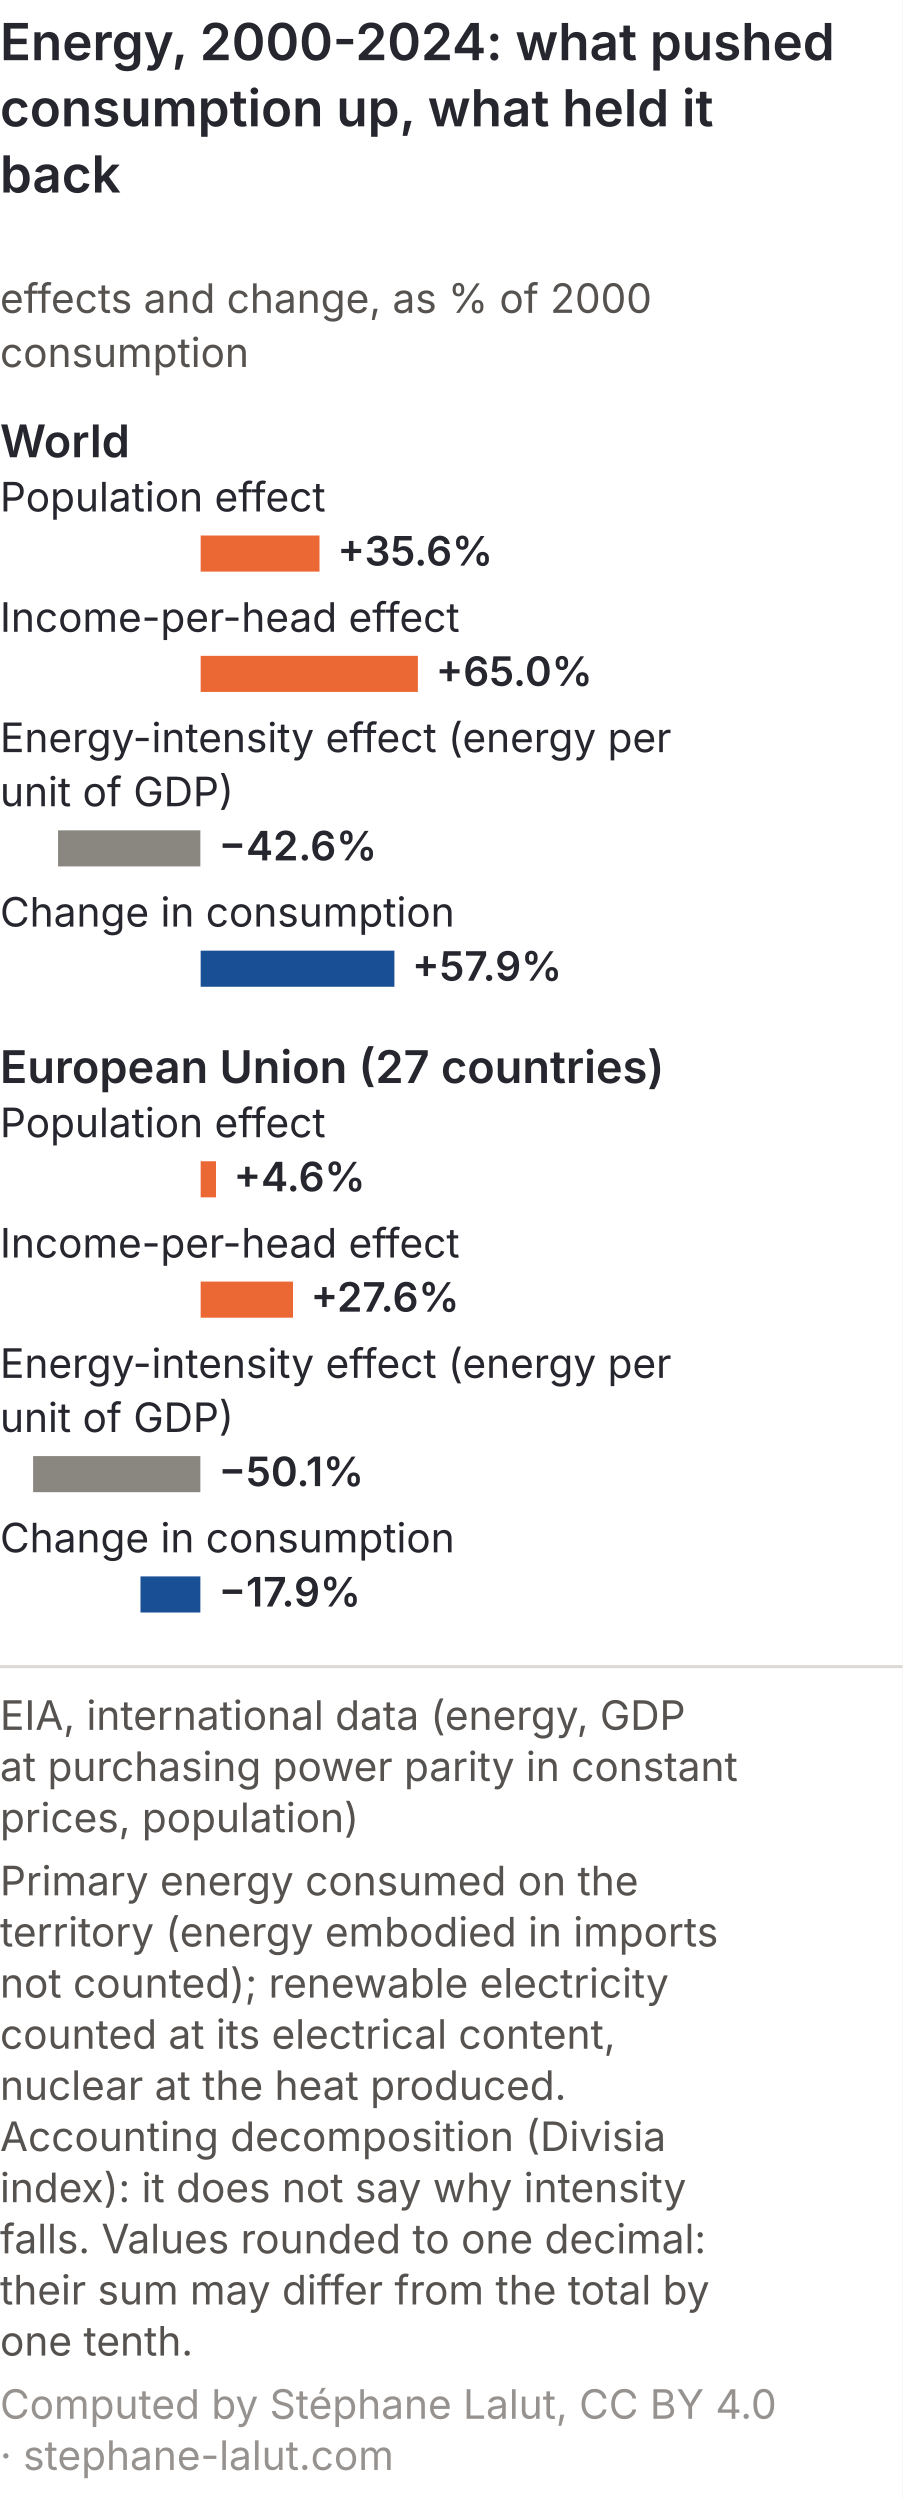
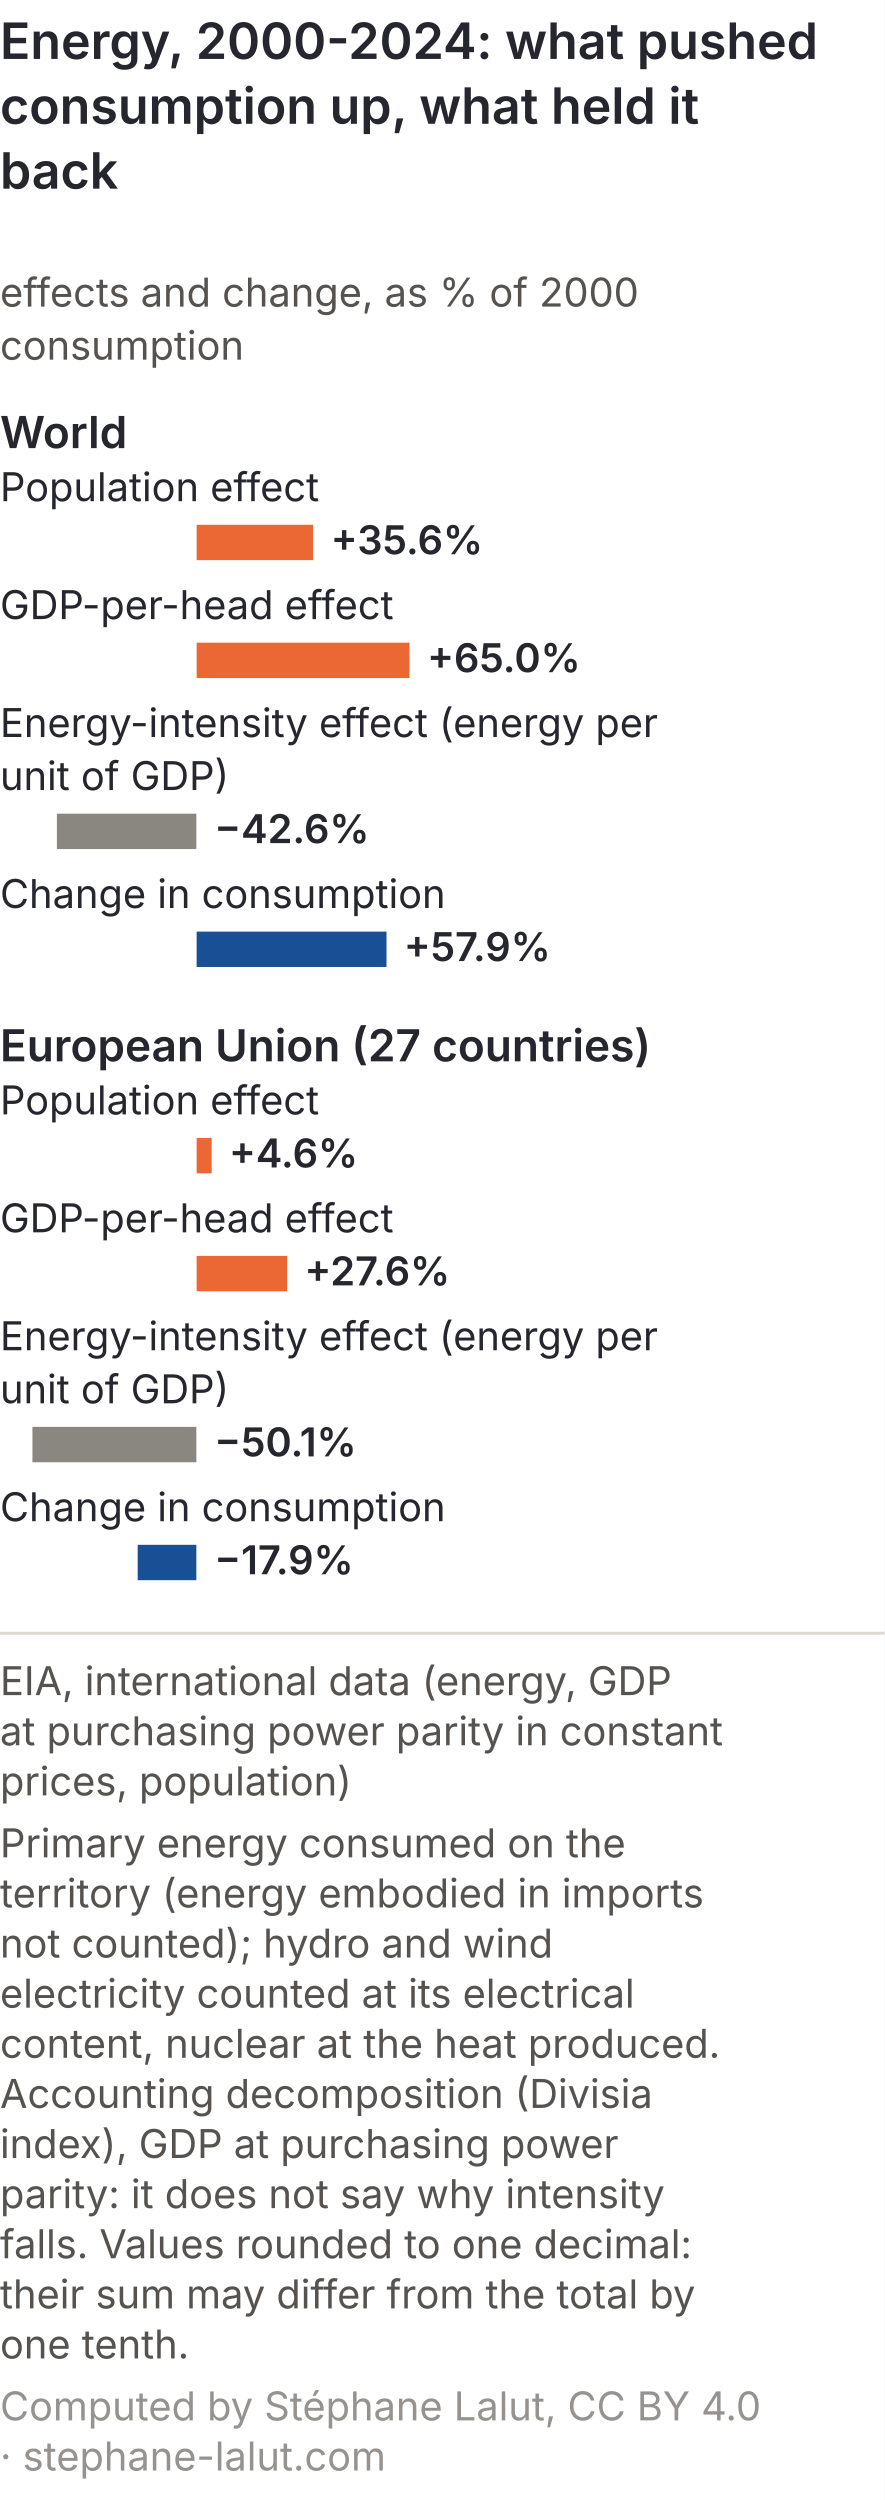
- <svg xmlns="http://www.w3.org/2000/svg" viewBox="0 0 300 831" role="img" font-variant-numeric="tabular-nums" aria-labelledby="dcm-t dcm-d" font-family="Inter, 'Helvetica Neue', Arial, sans-serif">
-   <rect width="300" height="831" fill="#ffffff" />
+ <svg xmlns="http://www.w3.org/2000/svg" viewBox="0 0 300 848" role="img" font-variant-numeric="tabular-nums" aria-labelledby="dcm-t dcm-d" font-family="Inter, 'Helvetica Neue', Arial, sans-serif">
+   <rect width="300" height="848" fill="#ffffff" />
  <text x="0" y="20" font-size="17" font-weight="600" fill="#26262f">Energy, 2000-2024: what pushed</text>
  <text x="0" y="42" font-size="17" font-weight="600" fill="#26262f">consumption up, what held it</text>
  <text x="0" y="64" font-size="17" font-weight="600" fill="#26262f">back</text>
  <text x="0" y="104" font-size="13.5" fill="#55524f">effects and change, as % of 2000</text>
  <text x="0" y="122" font-size="13.5" fill="#55524f">consumption</text>
  <text x="0" y="152" font-size="15" font-weight="600" fill="#26262f">World</text>
  <text x="0" y="170" font-size="13.5" fill="#26262f">Population effect</text>
  <rect x="66.7" y="178" width="39.5" height="12" fill="#eb6834" />
  <text x="112.2" y="188" font-size="13.5" font-weight="600" fill="#26262f">+35.6%</text>
-   <text x="0" y="210" font-size="13.5" fill="#26262f">Income-per-head effect</text>
+   <text x="0" y="210" font-size="13.5" fill="#26262f">GDP-per-head effect</text>
  <rect x="66.7" y="218" width="72.2" height="12" fill="#eb6834" />
  <text x="144.9" y="228" font-size="13.5" font-weight="600" fill="#26262f">+65.0%</text>
  <text x="0" y="250" font-size="13.5" fill="#26262f">Energy-intensity effect (energy per</text>
  <text x="0" y="268" font-size="13.5" fill="#26262f">unit of GDP)</text>
  <rect x="19.3" y="276" width="47.3" height="12" fill="#8a8781" />
  <text x="72.7" y="286" font-size="13.5" font-weight="600" fill="#26262f">−42.6%</text>
  <text x="0" y="308" font-size="13.5" fill="#26262f">Change in consumption</text>
  <rect x="66.7" y="316" width="64.4" height="12" fill="#184f95" />
  <text x="137.0" y="326" font-size="13.5" font-weight="600" fill="#26262f">+57.9%</text>
  <text x="0" y="360" font-size="15" font-weight="600" fill="#26262f">European Union (27 countries)</text>
  <text x="0" y="378" font-size="13.5" fill="#26262f">Population effect</text>
  <rect x="66.7" y="386" width="5.1" height="12" fill="#eb6834" />
  <text x="77.7" y="396" font-size="13.5" font-weight="600" fill="#26262f">+4.6%</text>
-   <text x="0" y="418" font-size="13.5" fill="#26262f">Income-per-head effect</text>
+   <text x="0" y="418" font-size="13.5" fill="#26262f">GDP-per-head effect</text>
  <rect x="66.7" y="426" width="30.7" height="12" fill="#eb6834" />
  <text x="103.3" y="436" font-size="13.5" font-weight="600" fill="#26262f">+27.6%</text>
  <text x="0" y="458" font-size="13.5" fill="#26262f">Energy-intensity effect (energy per</text>
  <text x="0" y="476" font-size="13.5" fill="#26262f">unit of GDP)</text>
  <rect x="11.0" y="484" width="55.6" height="12" fill="#8a8781" />
  <text x="72.7" y="494" font-size="13.5" font-weight="600" fill="#26262f">−50.1%</text>
  <text x="0" y="516" font-size="13.5" fill="#26262f">Change in consumption</text>
  <rect x="46.7" y="524" width="19.9" height="12" fill="#184f95" />
  <text x="72.7" y="534" font-size="13.5" font-weight="600" fill="#26262f">−17.9%</text>
  <line x1="0" y1="554.0" x2="300" y2="554.0" stroke="#dcd8d3" />
  <text class="pied-source" x="0" y="575.0" font-size="13.5" fill="#55524f">EIA, international data (energy, GDP</text>
  <text class="pied-source" x="0" y="592.0" font-size="13.5" fill="#55524f">at purchasing power parity in constant</text>
  <text class="pied-source" x="0" y="609.0" font-size="13.5" fill="#55524f">prices, population)</text>
  <text class="pied-note" x="0" y="630.0" font-size="13.5" fill="#55524f">Primary energy consumed on the</text>
  <text class="pied-note" x="0" y="647.0" font-size="13.5" fill="#55524f">territory (energy embodied in imports</text>
-   <text class="pied-note" x="0" y="664.0" font-size="13.5" fill="#55524f">not counted); renewable electricity</text>
-   <text class="pied-note" x="0" y="681.0" font-size="13.5" fill="#55524f">counted at its electrical content,</text>
-   <text class="pied-note" x="0" y="698.0" font-size="13.5" fill="#55524f">nuclear at the heat produced.</text>
+   <text class="pied-note" x="0" y="664.0" font-size="13.5" fill="#55524f">not counted); hydro and wind</text>
+   <text class="pied-note" x="0" y="681.0" font-size="13.5" fill="#55524f">electricity counted at its electrical</text>
+   <text class="pied-note" x="0" y="698.0" font-size="13.5" fill="#55524f">content, nuclear at the heat produced.</text>
  <text class="pied-note" x="0" y="715.0" font-size="13.5" fill="#55524f">Accounting decomposition (Divisia</text>
-   <text class="pied-note" x="0" y="732.0" font-size="13.5" fill="#55524f">index): it does not say why intensity</text>
-   <text class="pied-note" x="0" y="749.0" font-size="13.5" fill="#55524f">falls. Values rounded to one decimal:</text>
-   <text class="pied-note" x="0" y="766.0" font-size="13.5" fill="#55524f">their sum may differ from the total by</text>
-   <text class="pied-note" x="0" y="783.0" font-size="13.5" fill="#55524f">one tenth.</text>
-   <text class="pied-licence" x="0" y="804.0" font-size="13.5" fill="#96928f">Computed by Stéphane Lalut, CC BY 4.0</text>
-   <text class="pied-licence" x="0" y="821.0" font-size="13.5" fill="#96928f">· stephane-lalut.com</text>
+   <text class="pied-note" x="0" y="732.0" font-size="13.5" fill="#55524f">index), GDP at purchasing power</text>
+   <text class="pied-note" x="0" y="749.0" font-size="13.5" fill="#55524f">parity: it does not say why intensity</text>
+   <text class="pied-note" x="0" y="766.0" font-size="13.5" fill="#55524f">falls. Values rounded to one decimal:</text>
+   <text class="pied-note" x="0" y="783.0" font-size="13.5" fill="#55524f">their sum may differ from the total by</text>
+   <text class="pied-note" x="0" y="800.0" font-size="13.5" fill="#55524f">one tenth.</text>
+   <text class="pied-licence" x="0" y="821.0" font-size="13.5" fill="#96928f">Computed by Stéphane Lalut, CC BY 4.0</text>
+   <text class="pied-licence" x="0" y="838.0" font-size="13.5" fill="#96928f">· stephane-lalut.com</text>
</svg>
